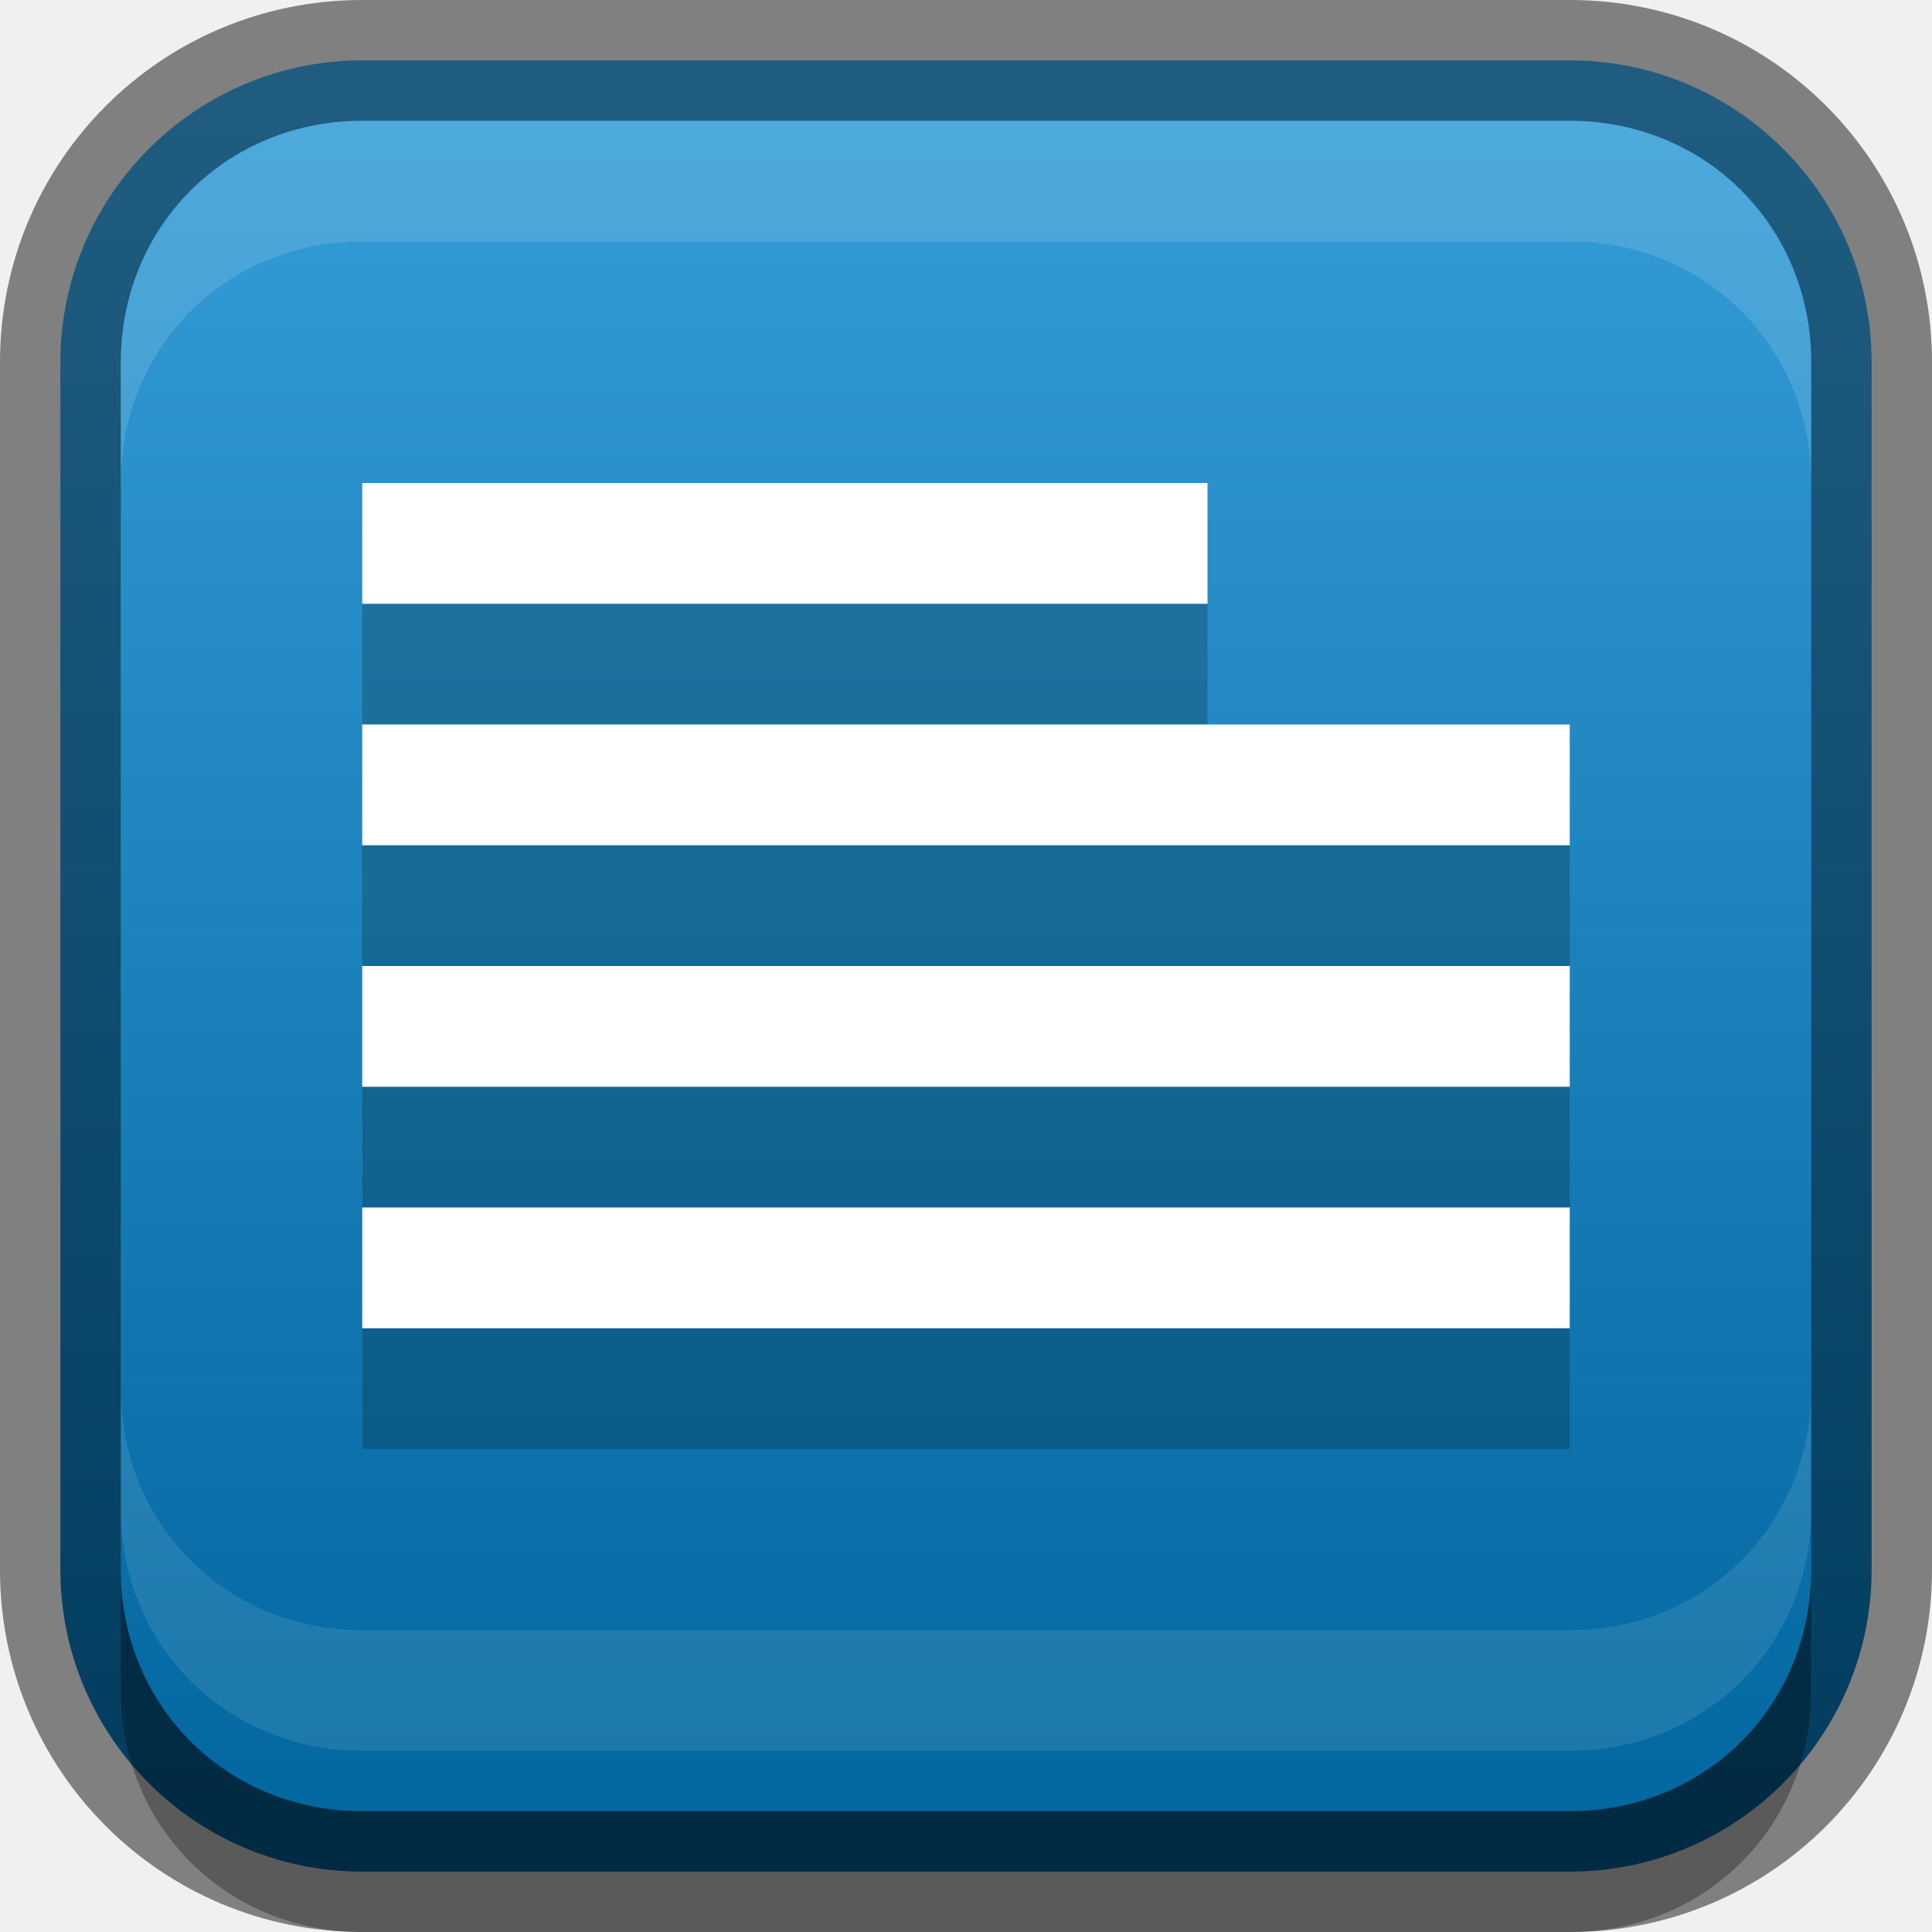
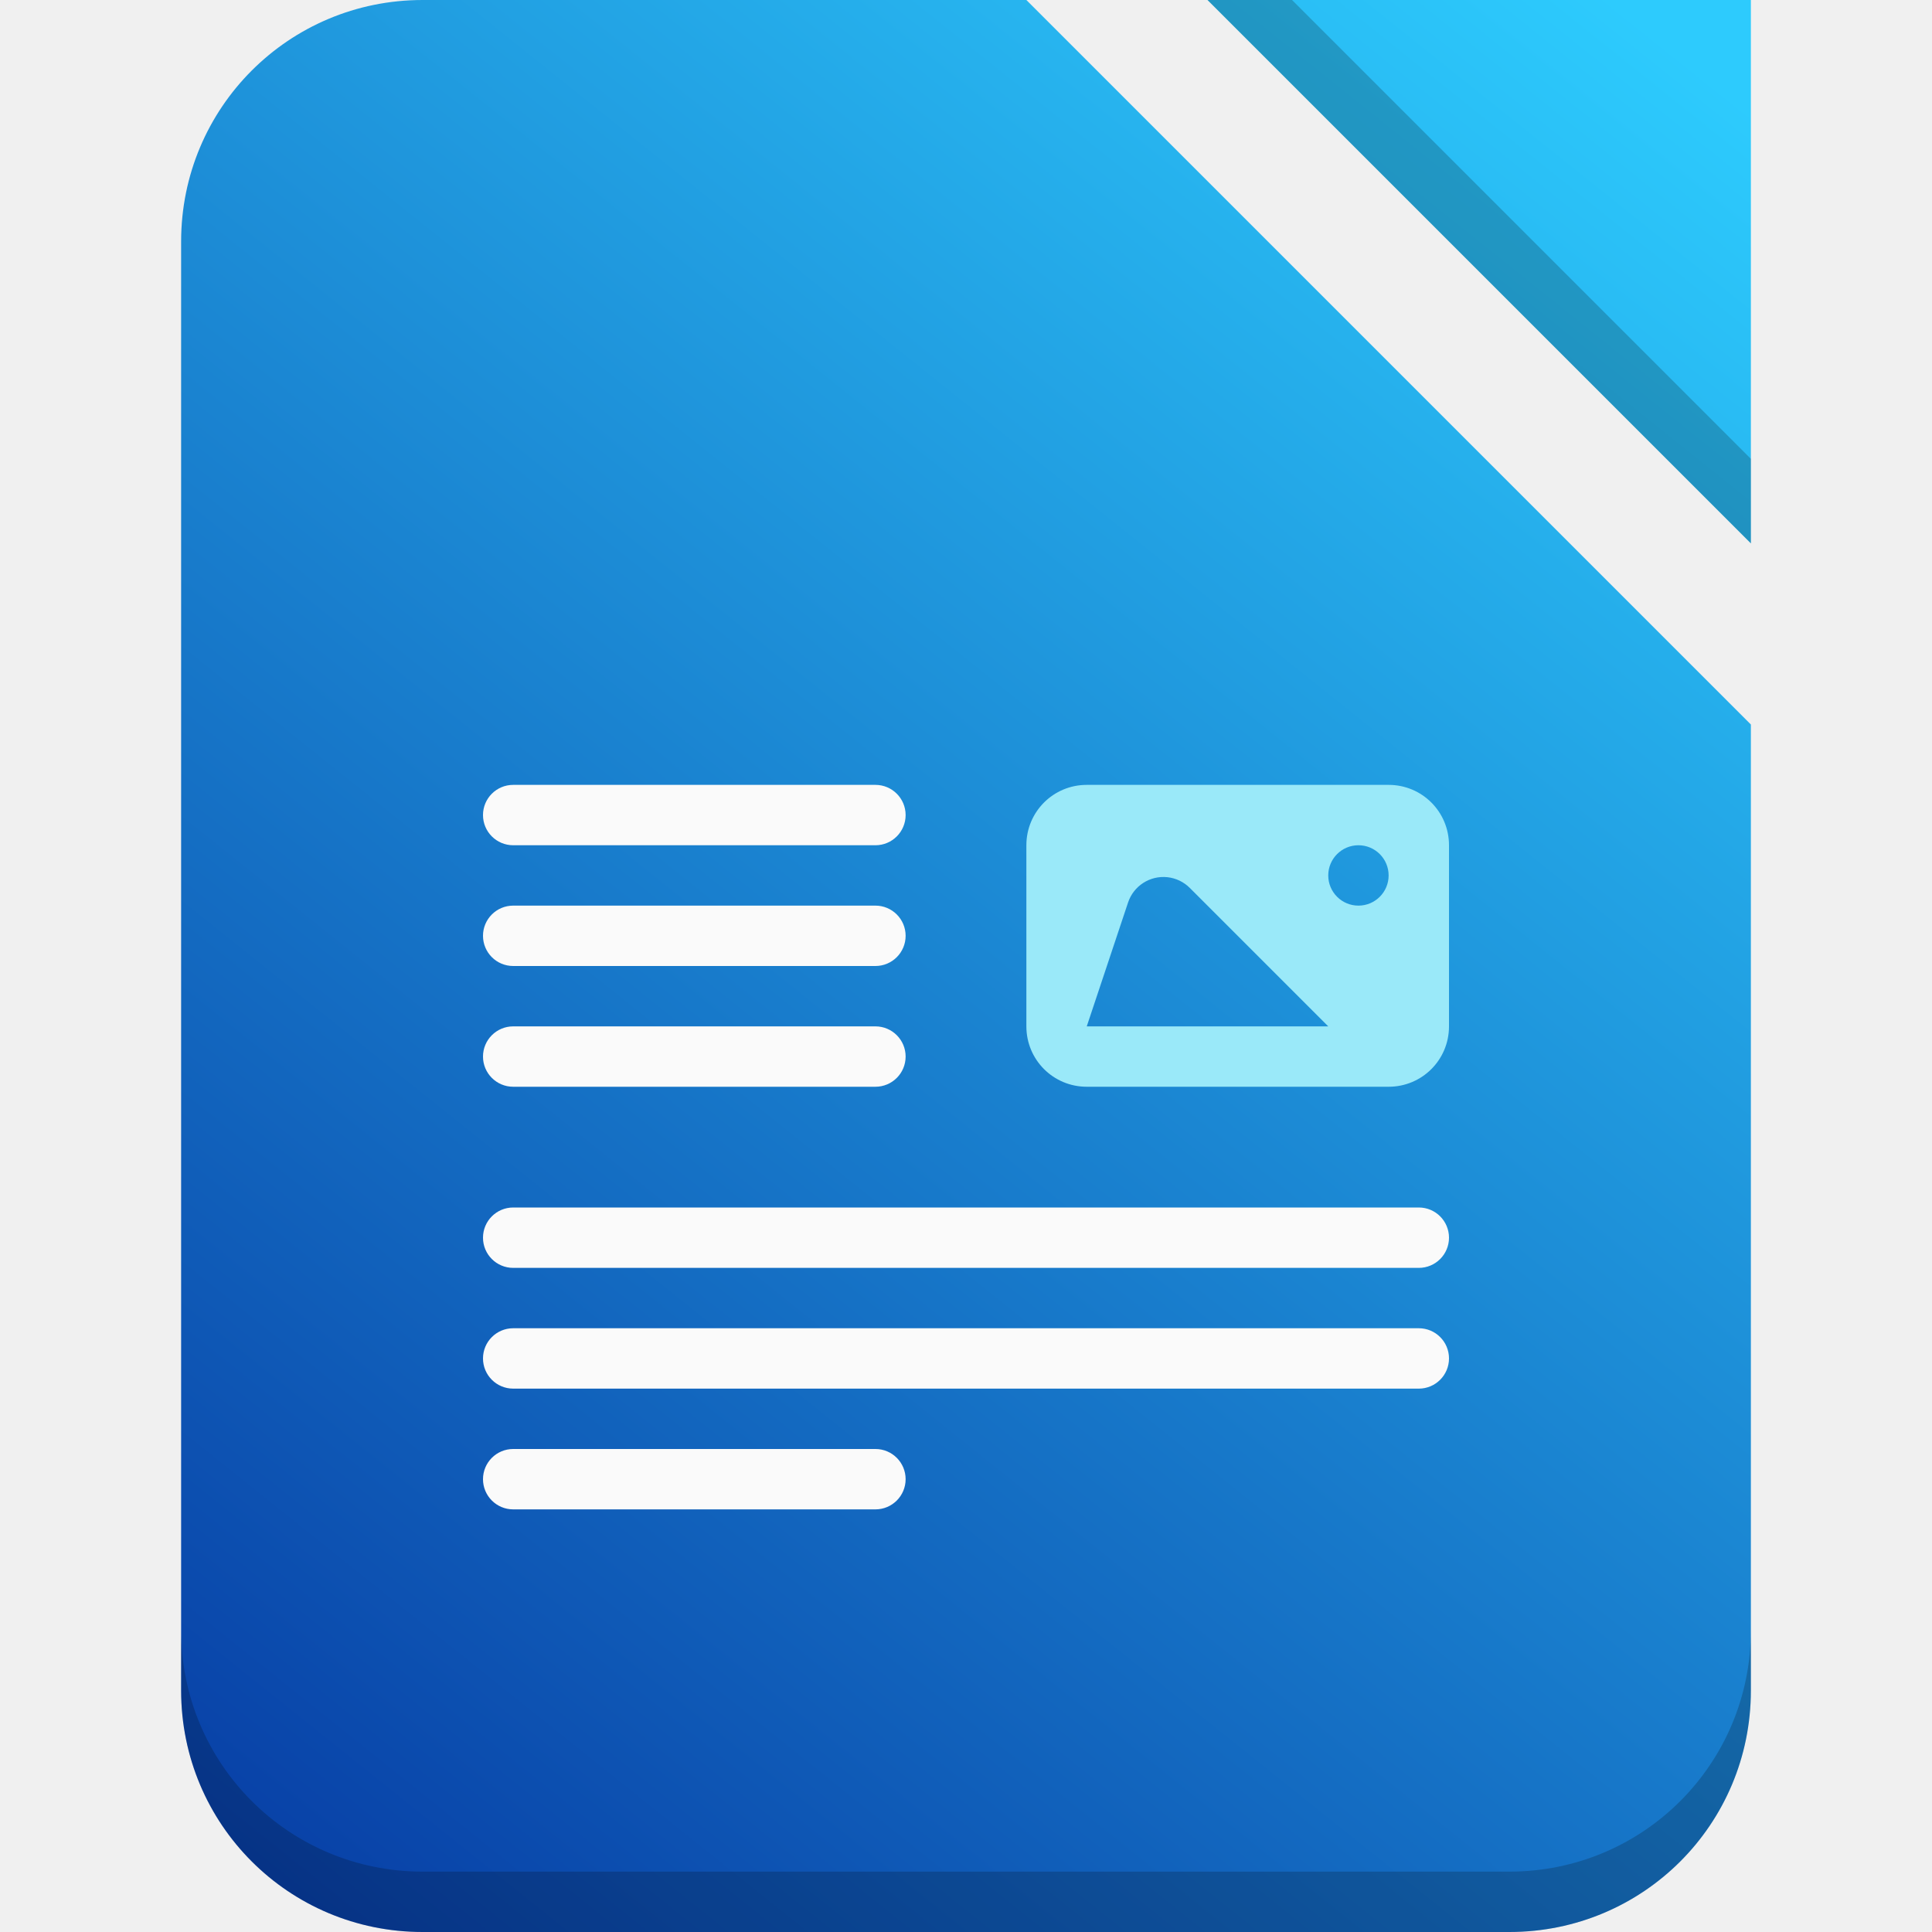
- <svg xmlns="http://www.w3.org/2000/svg" style="enable-background:new" height="16" width="16" version="1.0">
+ <svg xmlns="http://www.w3.org/2000/svg" width="32" height="32" version="1.1" viewBox="0 0 32 32" xml:space="preserve">
  <defs>
-     <linearGradient id="linearGradient4256" x1="417" gradientUnits="userSpaceOnUse" y1="148" gradientTransform="matrix(0,-1,1,0,-140,432)" x2="431" y2="148">
-       <stop stop-color="#0367a0" offset="0" />
-       <stop stop-color="#349cd7" offset="1" />
+     <linearGradient id="linearGradient3898" x1="4" x2="28" y1="31" y2="1" gradientUnits="userSpaceOnUse">
+       <stop stop-color="#083fa6" offset="0" />
+       <stop stop-color="#2dcbfd" offset="1" />
    </linearGradient>
  </defs>
-   <path opacity=".1" style="color:#bebebe;enable-background:accumulate" d="m3 0c-1.662 0-3 1.338-3 3v10c0 1.662 1.338 3 3 3h10c1.662 0 3-1.338 3-3v-10c0-1.662-1.338-3-3-3z" />
-   <path style="color:#bebebe;enable-background:accumulate" fill="url(#linearGradient4256)" d="m3 0.5c-1.38 0-2.5 1.12-2.5 2.5v10c0 1.38 1.12 2.5 2.5 2.5h10c1.38 0 2.5-1.12 2.5-2.5v-10c0-1.38-1.12-2.5-2.5-2.5h-10z" />
-   <path opacity=".2" d="m3 5v1h7v-1h-7zm0 2v1h10v-1h-10zm0 2v1h10v-1h-10zm0 2v1h10v-1h-10z" style="color:#000000;enable-background:new" />
-   <path d="m3 4v1h7v-1h-7zm0 2v1h10v-1h-10zm0 2v1h10v-1h-10zm0 2v1h10v-1h-10z" style="color:#000000;enable-background:new" fill="#fff" />
-   <path opacity="0.13" style="color:#bebebe;enable-background:accumulate" d="m3 1c-1.125 0-2 0.875-2 2v1c0-1.125 0.875-2 2-2h10c1.125 0 2 0.875 2 2v-1c0-1.125-0.875-2-2-2h-10z" fill="#fff" />
-   <path opacity=".3" d="m13 16c1.125 0 2-0.875 2-2v-1c0 1.125-0.875 2-2 2h-10c-1.125 0-2-0.875-2-2v1c0 1.125 0.875 2 2 2h10z" style="color:#bebebe;enable-background:accumulate" />
-   <path opacity=".1" style="color:#bebebe;enable-background:accumulate" d="m3 14.5c-1.125 0-2-0.875-2-2v-1c0 1.125 0.875 2 2 2h10c1.125 0 2-0.875 2-2v1c0 1.125-0.875 2-2 2h-10z" fill="#fff" />
-   <path opacity="0.41" style="color:#bebebe;enable-background:accumulate" d="m3 0c-1.662 0-3 1.338-3 3v10c0 1.662 1.338 3 3 3h10c1.662 0 3-1.338 3-3v-10c0-1.662-1.338-3-3-3h-10zm0 1h10c1.125 0 2 0.875 2 2v10c0 1.125-0.875 2-2 2h-10c-1.125 0-2-0.875-2-2v-10c0-1.125 0.875-2 2-2z" />
+   <g fill-rule="evenodd" stroke-linecap="square">
+     <path d="m7 0c-2.216 0-4 1.784-4 4v24c0 2.216 1.784 4 4 4h18c2.216 0 4-1.784 4-4v-16l-12-12h-10zm13 0 9 9v-9h-9z" fill="url(#linearGradient3898)" />
+     <g>
+       <path d="m3 27v1c0 2.216 1.784 4 4 4h18c2.216 0 4-1.784 4-4v-1c0 2.216-1.784 4-4 4h-18c-2.216 0-4-1.784-4-4z" fill-opacity=".199" />
+       <path d="m20 0h1.4l7.6 7.6v1.4z" fill-opacity=".201" />
+     </g>
+     <g>
+       <g fill="#fafafa">
+         <rect x="8" y="13" width="7" height="1" ry=".5" />
+         <rect x="8" y="15" width="7" height="1" ry=".5" />
+         <rect x="8" y="17" width="7" height="1" ry=".5" />
+         <rect x="8" y="20" width="16" height="1" ry=".5" />
+         <rect x="8" y="22" width="16" height="1" ry=".5" />
+         <rect x="8" y="24" width="7" height="1" ry=".5" />
+       </g>
+       <path d="m18 13c-0.554 0-1 0.446-1 1v3c0 0.554 0.446 1 1 1h5c0.554 0 1-0.446 1-1v-3c0-0.554-0.446-1-1-1h-5zm4.5 1a0.5 0.5 0 0 1 0.5 0.5 0.5 0.5 0 0 1-0.5 0.5 0.5 0.5 0 0 1-0.5-0.5 0.5 0.5 0 0 1 0.5-0.5zm-3.164 0.529a0.618 0.618 0 0 1 0.371 0.178l2.293 2.293h-4l0.684-2.051a0.618 0.618 0 0 1 0.652-0.42z" fill="#9ae9f9" />
+     </g>
+   </g>
</svg>
